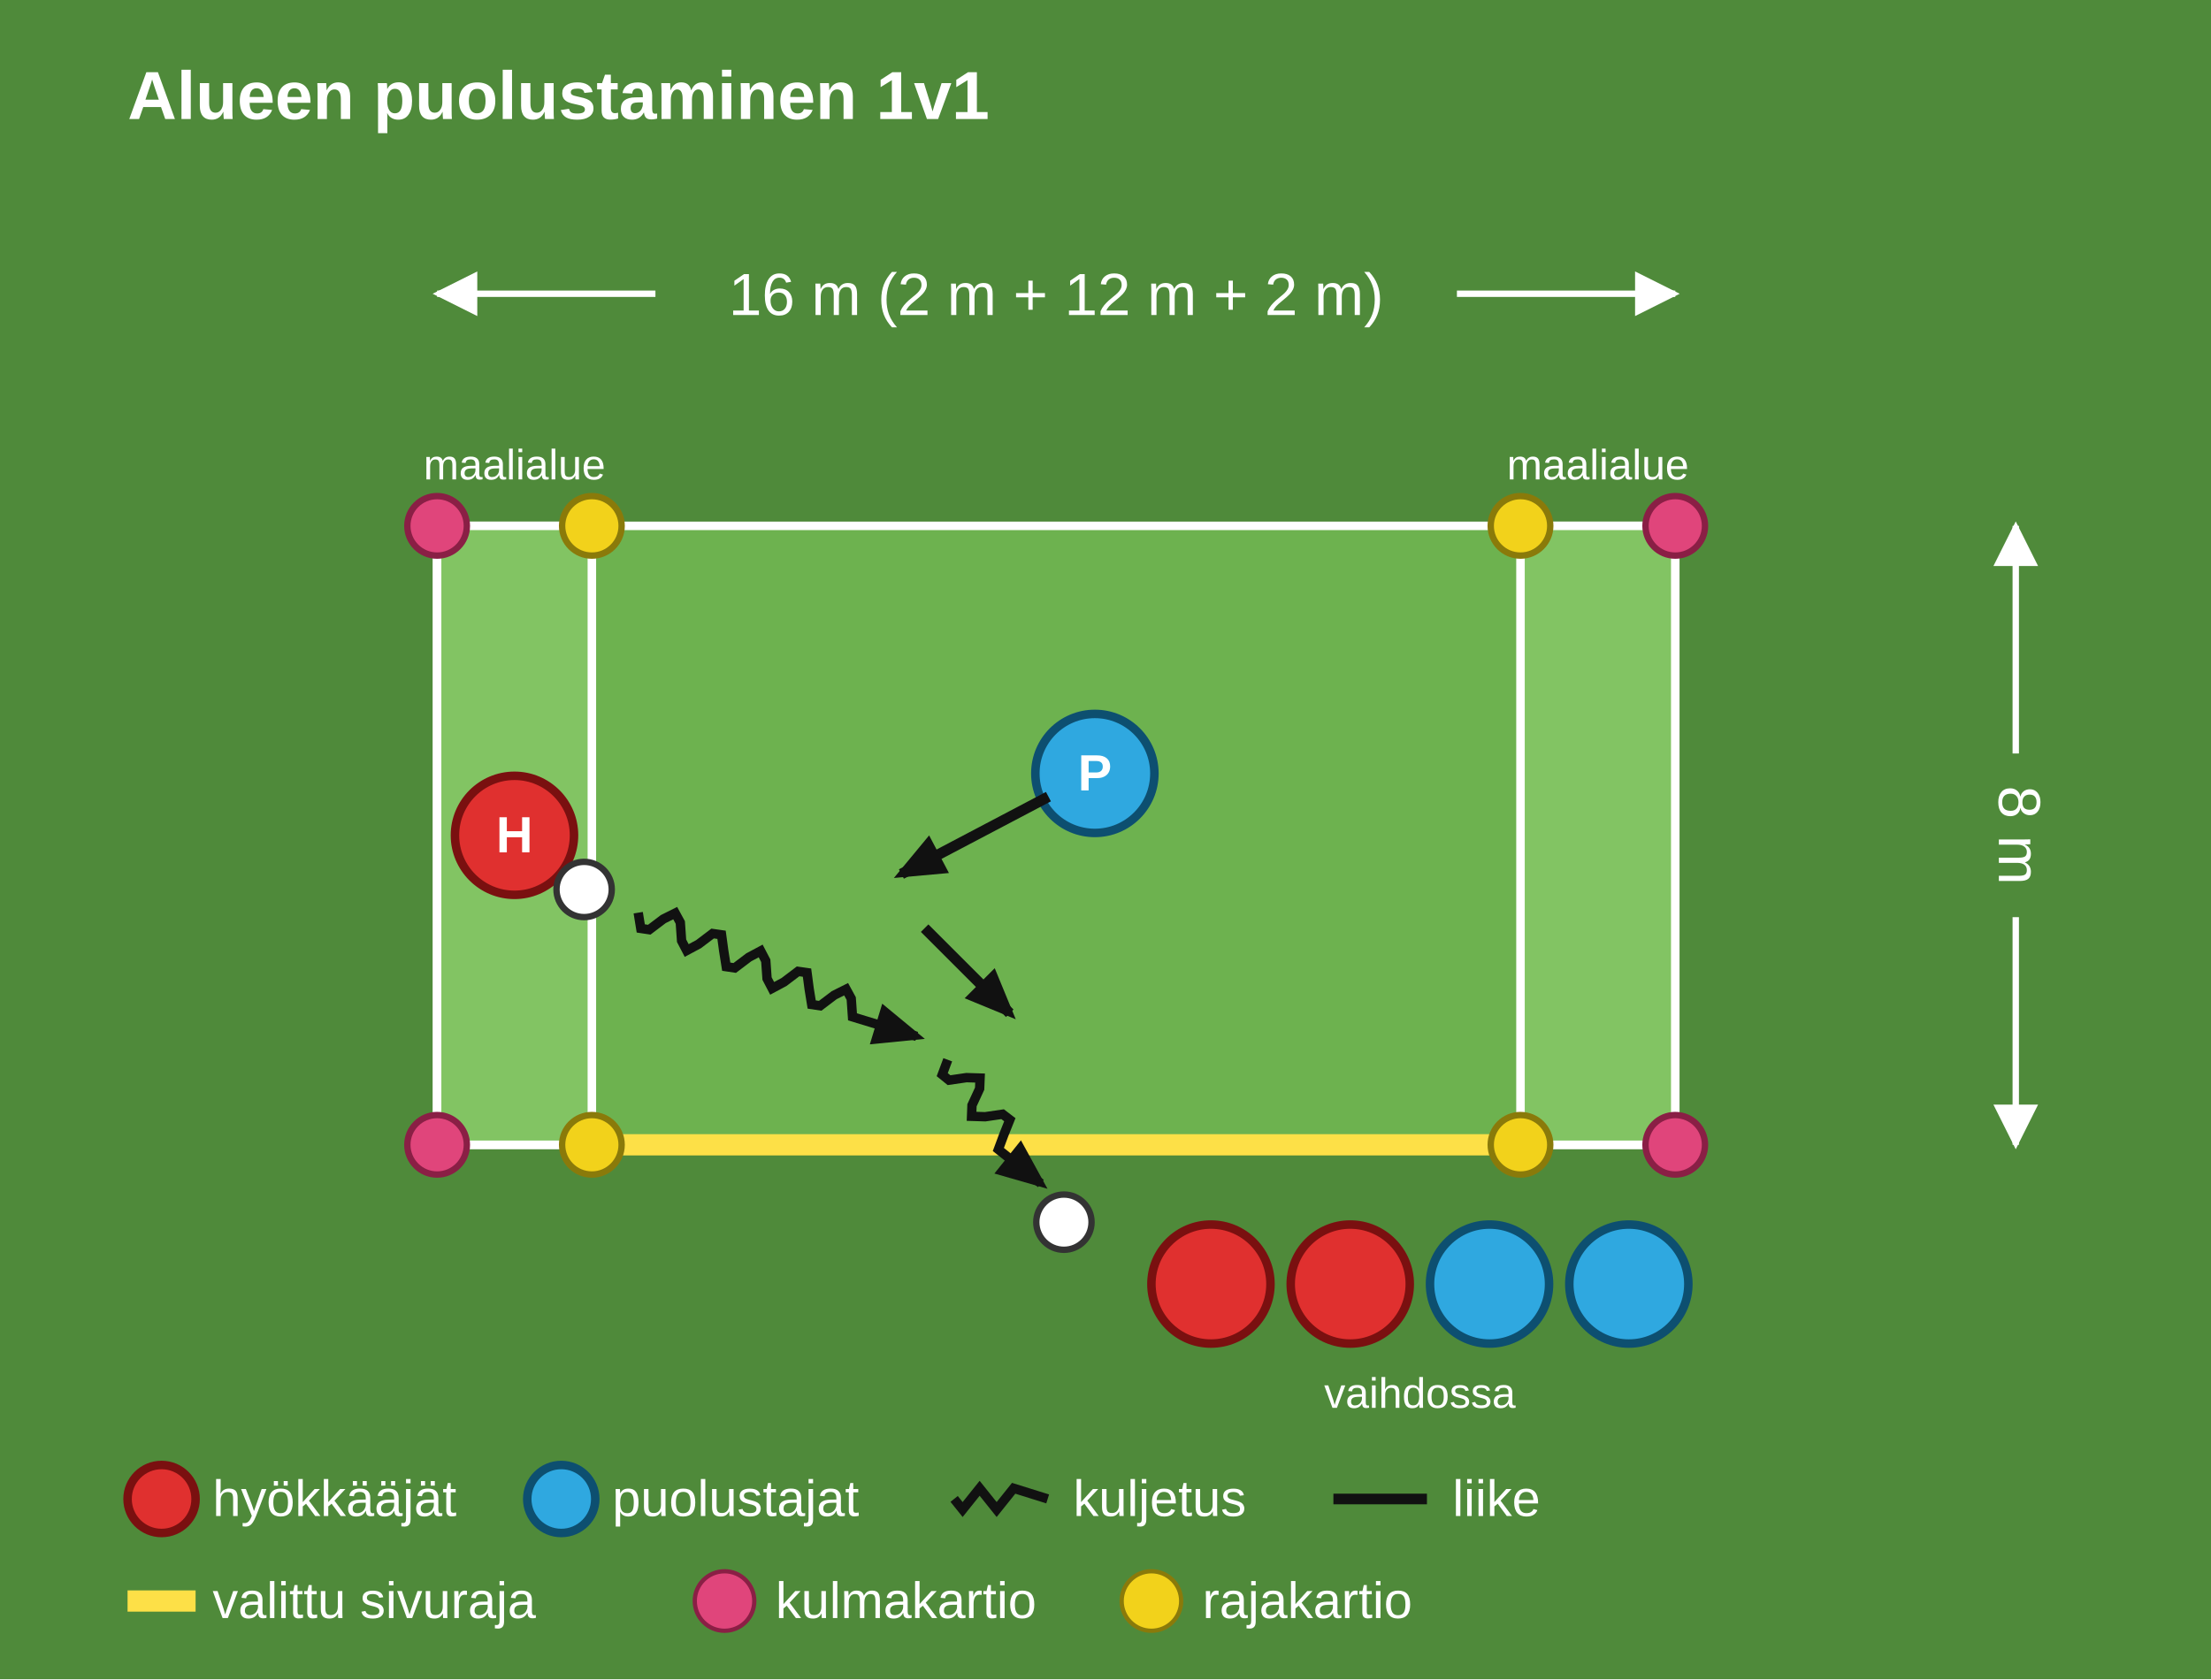
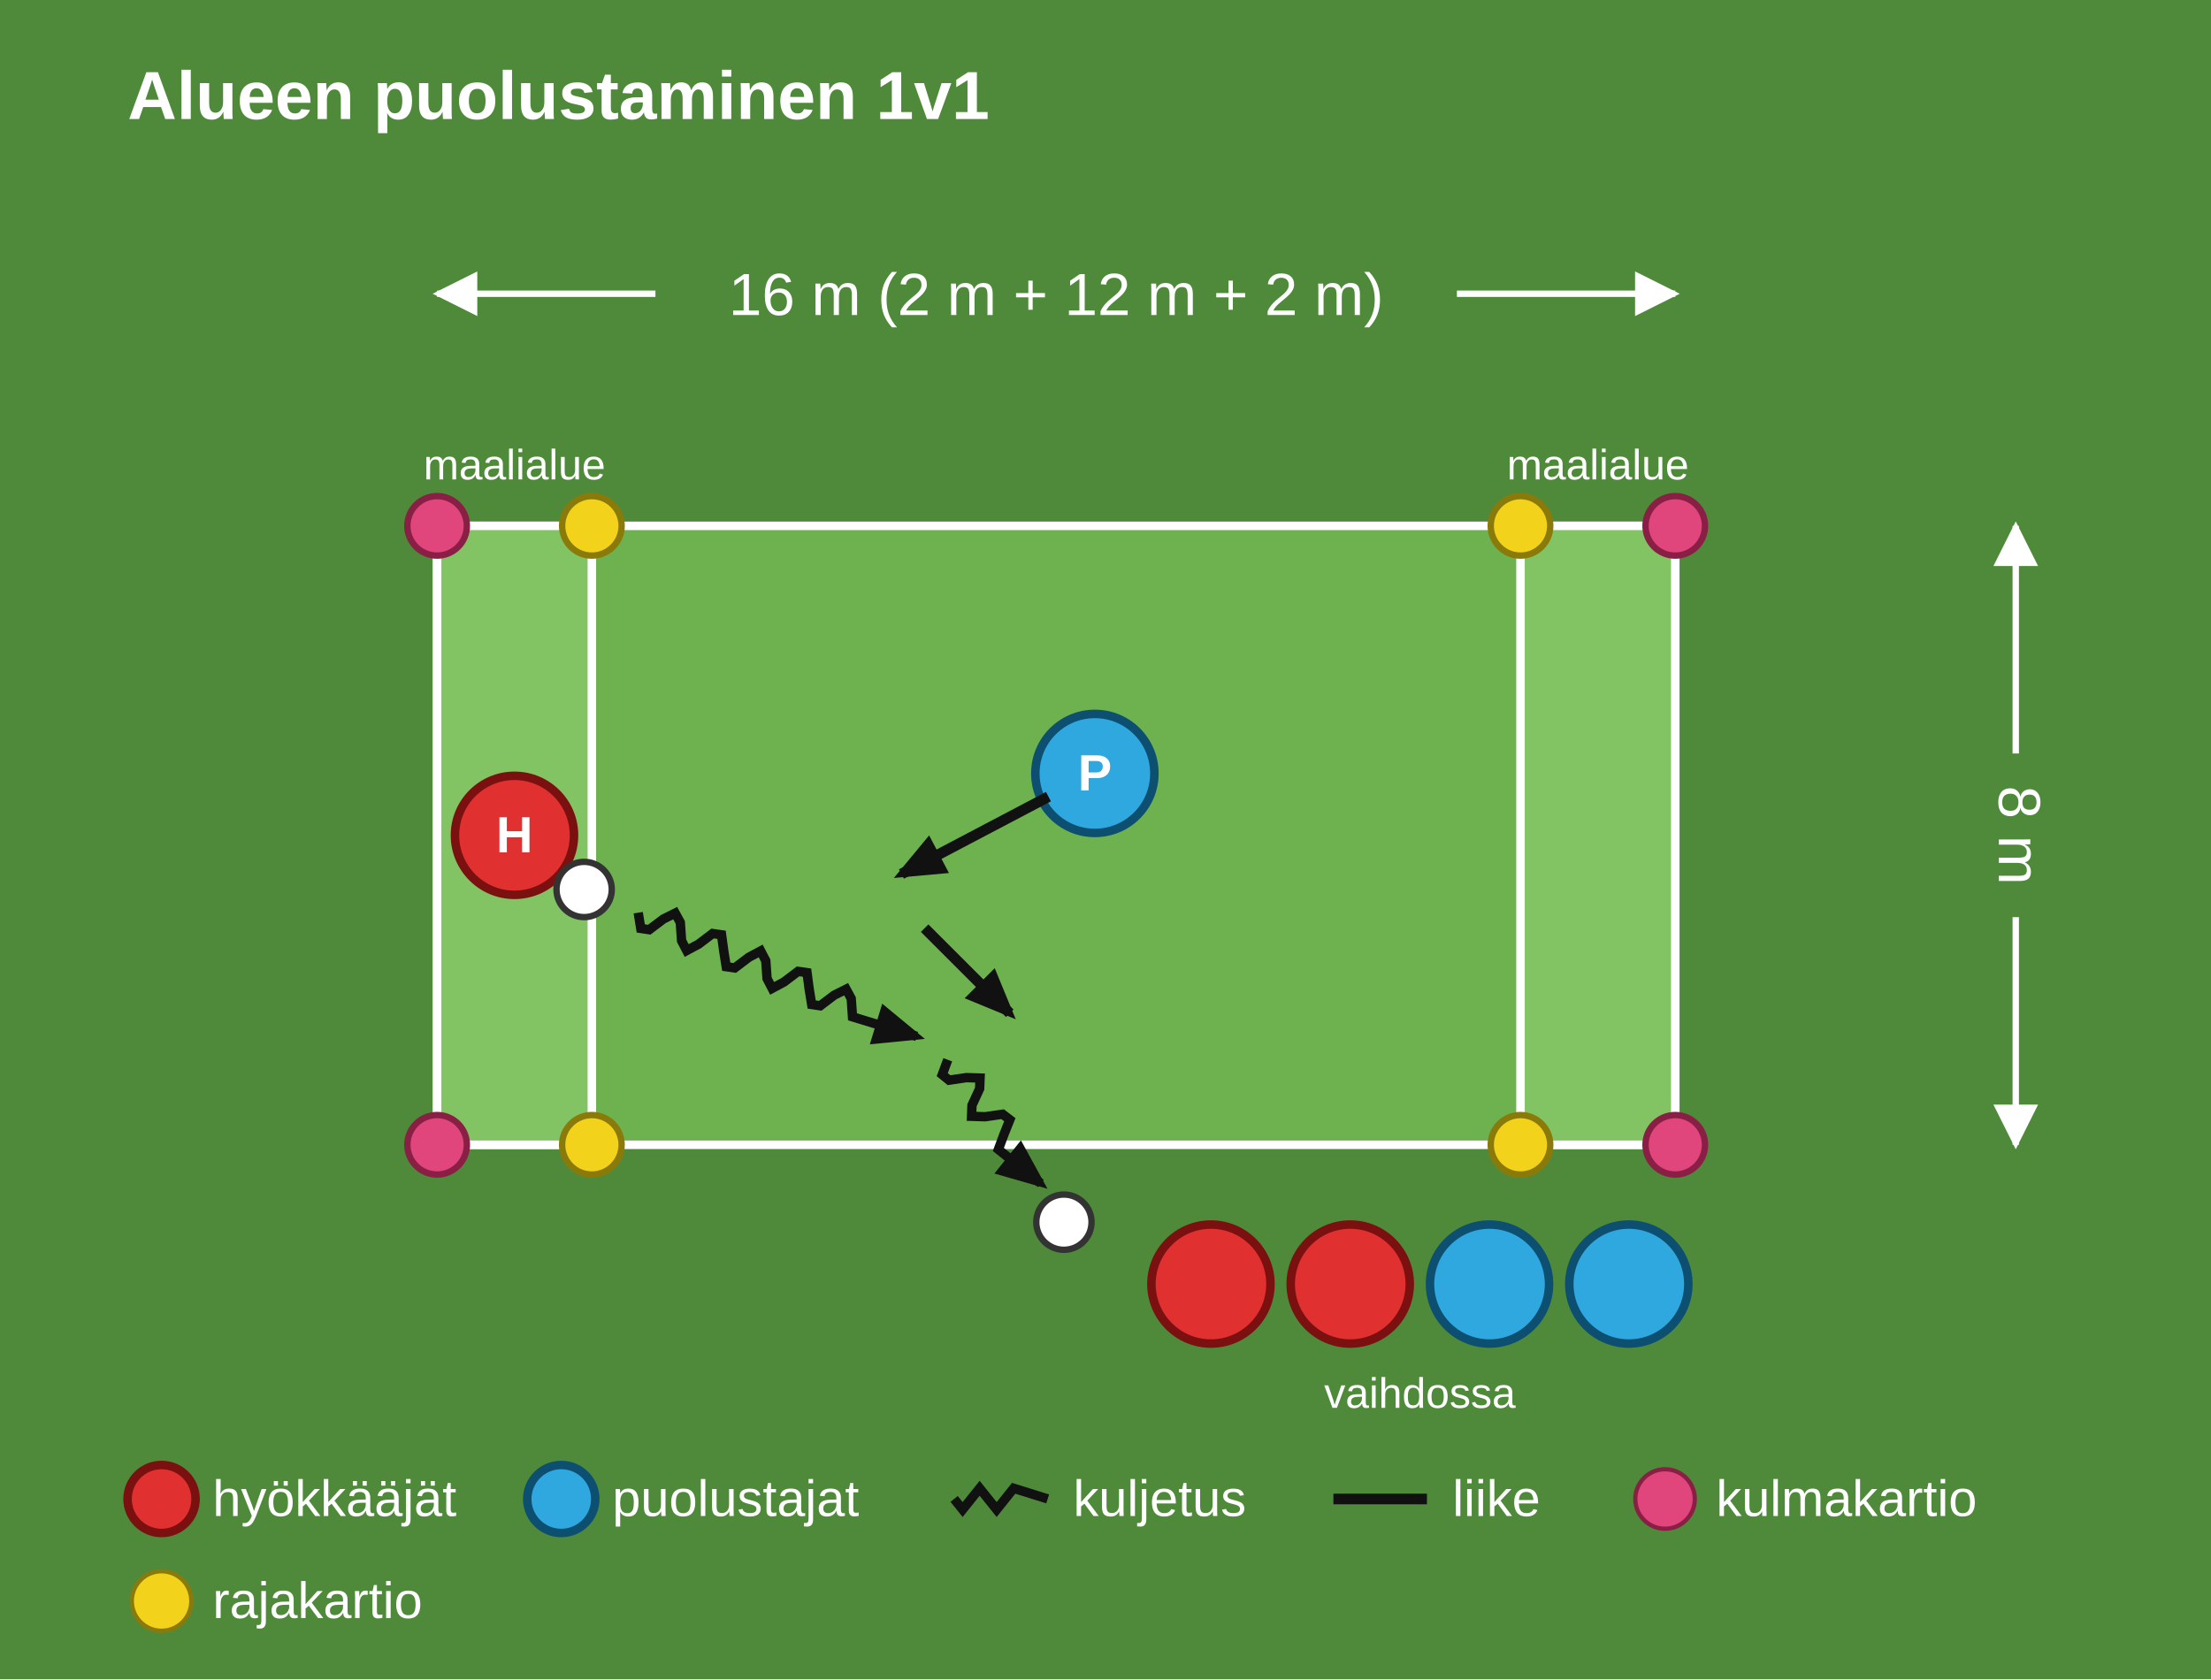
<svg xmlns="http://www.w3.org/2000/svg" width="520" height="395" viewBox="0 0 520 395">
  <rect width="100%" height="100%" fill="#4f8a3a" />
  <defs>
    <marker id="ah-pass" markerUnits="userSpaceOnUse" markerWidth="12" markerHeight="12" refX="10" refY="5" orient="auto">
      <path d="M0,0 L12,5 L0,10 z" fill="#ffffff" />
    </marker>
    <marker id="ah-shot" markerUnits="userSpaceOnUse" markerWidth="12" markerHeight="12" refX="10" refY="5" orient="auto">
      <path d="M0,0 L12,5 L0,10 z" fill="#ffffff" />
    </marker>
    <marker id="ah-run" markerUnits="userSpaceOnUse" markerWidth="12" markerHeight="12" refX="10" refY="5" orient="auto">
      <path d="M0,0 L12,5 L0,10 z" fill="#111111" />
    </marker>
    <marker id="ah-drib" markerUnits="userSpaceOnUse" markerWidth="12" markerHeight="12" refX="10" refY="5" orient="auto">
      <path d="M0,0 L12,5 L0,10 z" fill="#111111" />
    </marker>
    <marker id="dim" viewBox="0 0 10 10" refX="9" refY="5" markerWidth="7" markerHeight="7" orient="auto-start-reverse">
      <path d="M0,0 L10,5 L0,10 z" fill="#ffffff" />
    </marker>
  </defs>
  <text x="30" y="28" font-size="16" font-weight="700" fill="#fff" font-family="Arial">Alueen puolustaminen 1v1</text>
  <rect x="102.8" y="123.7" width="291.2" height="145.6" fill="#6db24f" stroke="#ffffff" stroke-width="2" />
  <rect x="102.8" y="123.7" width="36.4" height="145.6" fill="#82c463" stroke="#ffffff" stroke-width="2" />
  <rect x="357.6" y="123.7" width="36.4" height="145.6" fill="#82c463" stroke="#ffffff" stroke-width="2" />
-   <line x1="139.2" y1="269.3" x2="357.6" y2="269.3" stroke="#fde047" stroke-width="5" />
  <circle cx="102.8" cy="123.7" r="7" fill="#e0457b" stroke="#8a1f45" stroke-width="1.5" />
  <circle cx="394.0" cy="123.7" r="7" fill="#e0457b" stroke="#8a1f45" stroke-width="1.5" />
  <circle cx="102.8" cy="269.3" r="7" fill="#e0457b" stroke="#8a1f45" stroke-width="1.5" />
  <circle cx="394.0" cy="269.3" r="7" fill="#e0457b" stroke="#8a1f45" stroke-width="1.5" />
  <circle cx="139.2" cy="123.7" r="7" fill="#f2d21b" stroke="#8a7a0a" stroke-width="1.5" />
  <circle cx="139.2" cy="269.3" r="7" fill="#f2d21b" stroke="#8a7a0a" stroke-width="1.5" />
  <circle cx="357.6" cy="123.7" r="7" fill="#f2d21b" stroke="#8a7a0a" stroke-width="1.5" />
  <circle cx="357.6" cy="269.3" r="7" fill="#f2d21b" stroke="#8a7a0a" stroke-width="1.5" />
  <circle cx="121.0" cy="196.5" r="14" fill="#e0302f" stroke="#7a1010" stroke-width="2" />
  <text x="121.0" y="200.5" font-size="12" font-weight="700" text-anchor="middle" fill="#fff" font-family="Arial">H</text>
  <circle cx="137.38" cy="209.24" r="6.5" fill="#ffffff" stroke="#333333" stroke-width="1.5" />
  <circle cx="257.5" cy="181.94" r="14" fill="#2fa8e0" stroke="#0d4f70" stroke-width="2" />
  <text x="257.5" y="185.94" font-size="12" font-weight="700" text-anchor="middle" fill="#fff" font-family="Arial">P</text>
  <line x1="246.58" y1="187.4" x2="212.0" y2="205.6" stroke="#111111" stroke-width="2.5" marker-end="url(#ah-run)" />
  <path d="M150.1,214.7 L150.7,218.4 L152.7,218.7 L156.0,216.2 L158.8,214.8 L160.0,217.0 L160.3,221.3 L161.5,223.6 L164.3,222.1 L167.6,219.6 L169.7,219.9 L170.2,223.6 L170.8,227.4 L172.8,227.7 L176.1,225.2 L178.9,223.7 L180.1,226.0 L180.4,230.2 L181.6,232.5 L184.4,231.0 L187.7,228.5 L189.8,228.8 L190.3,232.6 L190.9,236.3 L192.9,236.6 L196.2,234.1 L199.0,232.7 L200.2,234.9 L200.5,239.2 L215.6,243.8" fill="none" stroke="#111111" stroke-width="2.2" marker-end="url(#ah-drib)" />
  <path d="M222.9,249.3 L221.6,252.8 L223.2,254.1 L227.3,253.5 L230.5,253.6 L230.4,256.1 L228.6,260.0 L228.5,262.6 L231.7,262.7 L235.8,262.1 L237.5,263.4 L236.1,266.9 L234.8,270.4 L244.8,278.4" fill="none" stroke="#111111" stroke-width="2.2" marker-end="url(#ah-drib)" />
  <circle cx="250.22" cy="287.5" r="6.5" fill="#ffffff" stroke="#333333" stroke-width="1.5" />
  <line x1="217.46" y1="218.34" x2="237.48" y2="238.36" stroke="#111111" stroke-width="2.5" marker-end="url(#ah-run)" />
  <circle cx="284.8" cy="302.06" r="14" fill="#e0302f" stroke="#7a1010" stroke-width="2" />
  <circle cx="317.56" cy="302.06" r="14" fill="#e0302f" stroke="#7a1010" stroke-width="2" />
  <circle cx="350.32" cy="302.06" r="14" fill="#2fa8e0" stroke="#0d4f70" stroke-width="2" />
  <circle cx="383.08" cy="302.06" r="14" fill="#2fa8e0" stroke="#0d4f70" stroke-width="2" />
  <text x="333.94" y="331.18" font-size="10" text-anchor="middle" fill="#ffffff" font-family="Arial">vaihdossa</text>
  <text x="121.0" y="112.78" font-size="10" text-anchor="middle" fill="#ffffff" font-family="Arial">maalialue</text>
  <text x="375.8" y="112.78" font-size="10" text-anchor="middle" fill="#ffffff" font-family="Arial">maalialue</text>
  <line x1="102.8" y1="69.1" x2="394.0" y2="69.1" stroke="#fff" stroke-width="1.5" marker-start="url(#dim)" marker-end="url(#dim)" />
  <rect x="154.15" y="58.1" width="188.5" height="22" fill="#4f8a3a" />
  <text x="248.4" y="74.1" font-size="14" text-anchor="middle" fill="#fff" font-family="Arial">16 m (2 m + 12 m + 2 m)</text>
  <line x1="474.08" y1="123.7" x2="474.08" y2="269.3" stroke="#fff" stroke-width="1.5" marker-start="url(#dim)" marker-end="url(#dim)" />
  <rect x="463.08" y="177.25" width="22" height="38.5" fill="#4f8a3a" />
  <text x="474.08" y="196.5" font-size="14" text-anchor="middle" dominant-baseline="middle" fill="#fff" font-family="Arial" transform="rotate(90 474.08 196.5)">8 m</text>
  <circle cx="38" cy="352.62" r="8" fill="#e0302f" stroke="#7a1010" stroke-width="2" />
  <text x="50" y="356.62" font-size="12" fill="#ffffff" font-family="Arial">hyökkääjät</text>
  <circle cx="132.0" cy="352.62" r="8" fill="#2fa8e0" stroke="#0d4f70" stroke-width="2" />
  <text x="144.0" y="356.62" font-size="12" fill="#ffffff" font-family="Arial">puolustajat</text>
  <path d="M224.4,352.6 L226.4,355.1 L228.4,352.6 L230.4,350.1 L232.4,352.6 L234.4,355.1 L236.4,352.6 L238.4,350.1 L246.4,352.6" fill="none" stroke="#111111" stroke-width="2.2" />
  <text x="252.4" y="356.62" font-size="12" fill="#ffffff" font-family="Arial">kuljetus</text>
  <line x1="313.6" y1="352.62" x2="335.6" y2="352.62" stroke="#111111" stroke-width="2.5" />
  <text x="341.6" y="356.62" font-size="12" fill="#ffffff" font-family="Arial">liike</text>
-   <line x1="30" y1="376.62" x2="46" y2="376.62" stroke="#fde047" stroke-width="5" />
-   <text x="50" y="380.62" font-size="12" fill="#ffffff" font-family="Arial">valittu sivuraja</text>
-   <circle cx="170.4" cy="376.62" r="7" fill="#e0457b" stroke="#8a1f45" />
-   <text x="182.4" y="380.62" font-size="12" fill="#ffffff" font-family="Arial">kulmakartio</text>
-   <circle cx="270.8" cy="376.62" r="7" fill="#f2d21b" stroke="#8a7a0a" />
-   <text x="282.8" y="380.62" font-size="12" fill="#ffffff" font-family="Arial">rajakartio</text>
+   <circle cx="391.6" cy="352.62" r="7" fill="#e0457b" stroke="#8a1f45" />
+   <text x="403.6" y="356.62" font-size="12" fill="#ffffff" font-family="Arial">kulmakartio</text>
+   <circle cx="38" cy="376.62" r="7" fill="#f2d21b" stroke="#8a7a0a" />
+   <text x="50" y="380.62" font-size="12" fill="#ffffff" font-family="Arial">rajakartio</text>
</svg>
